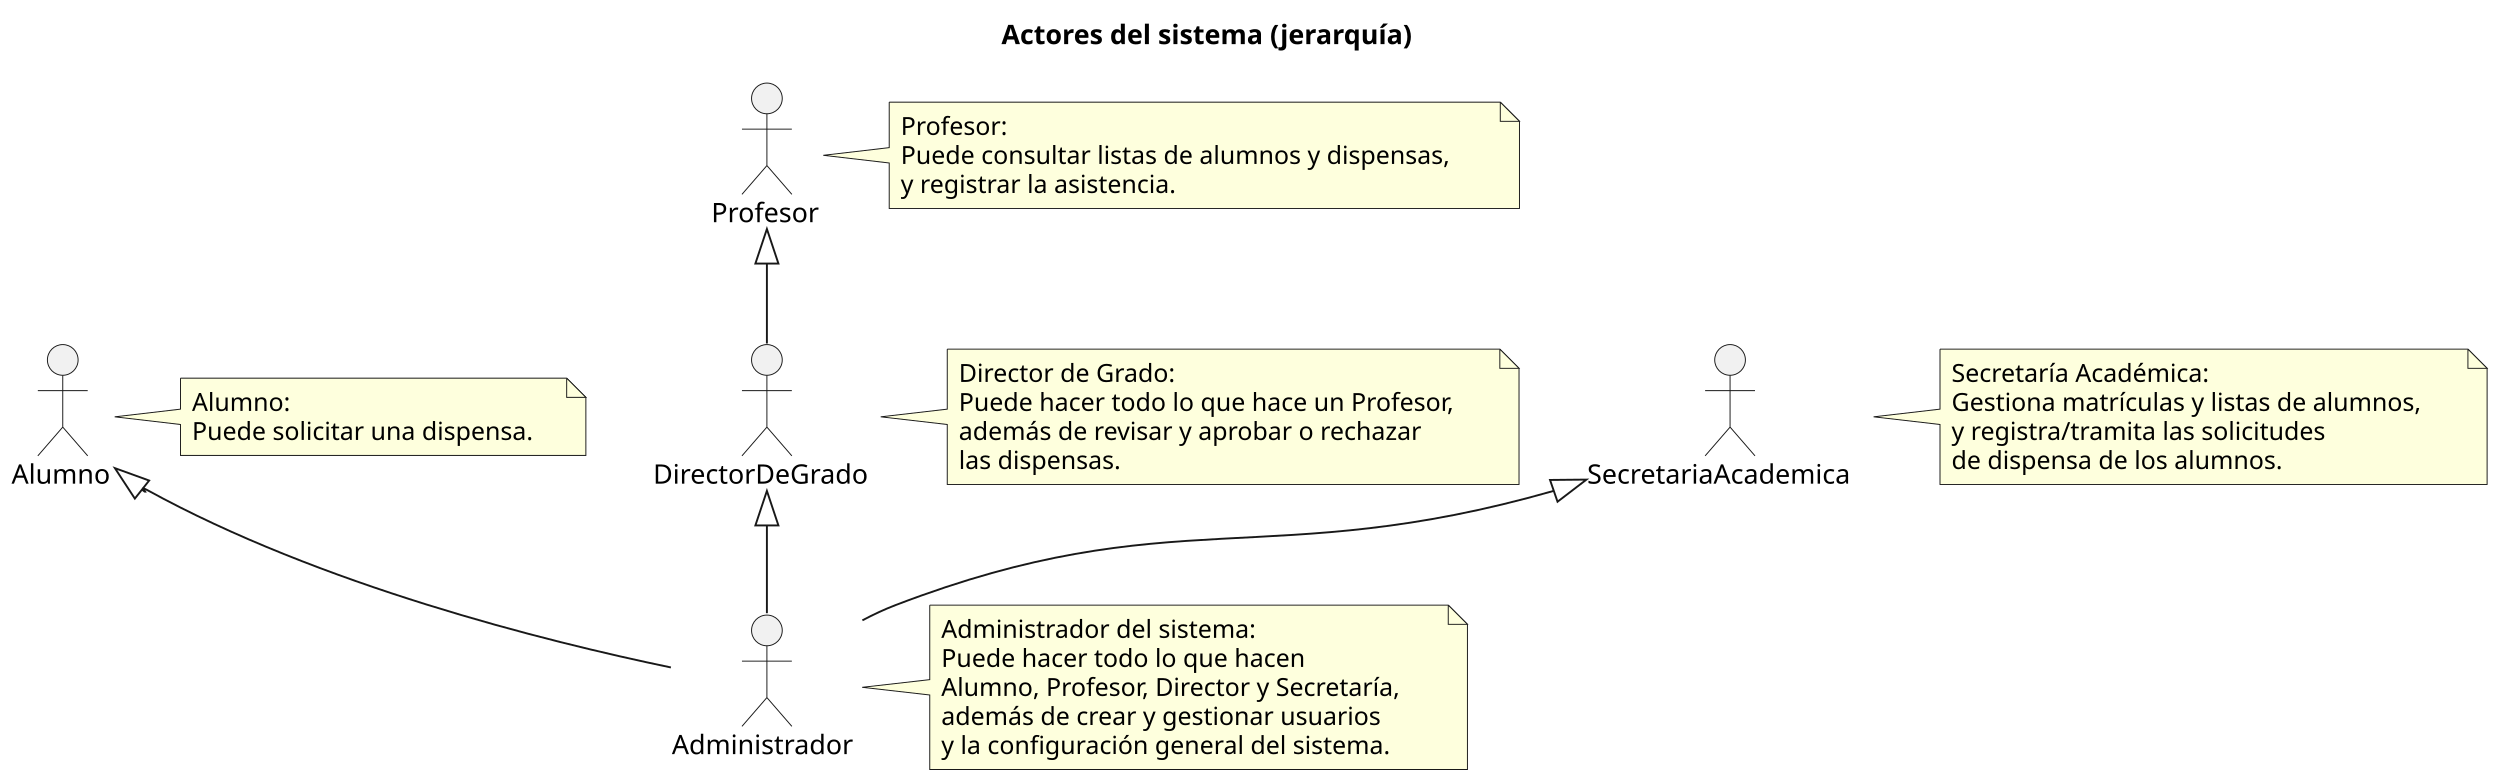
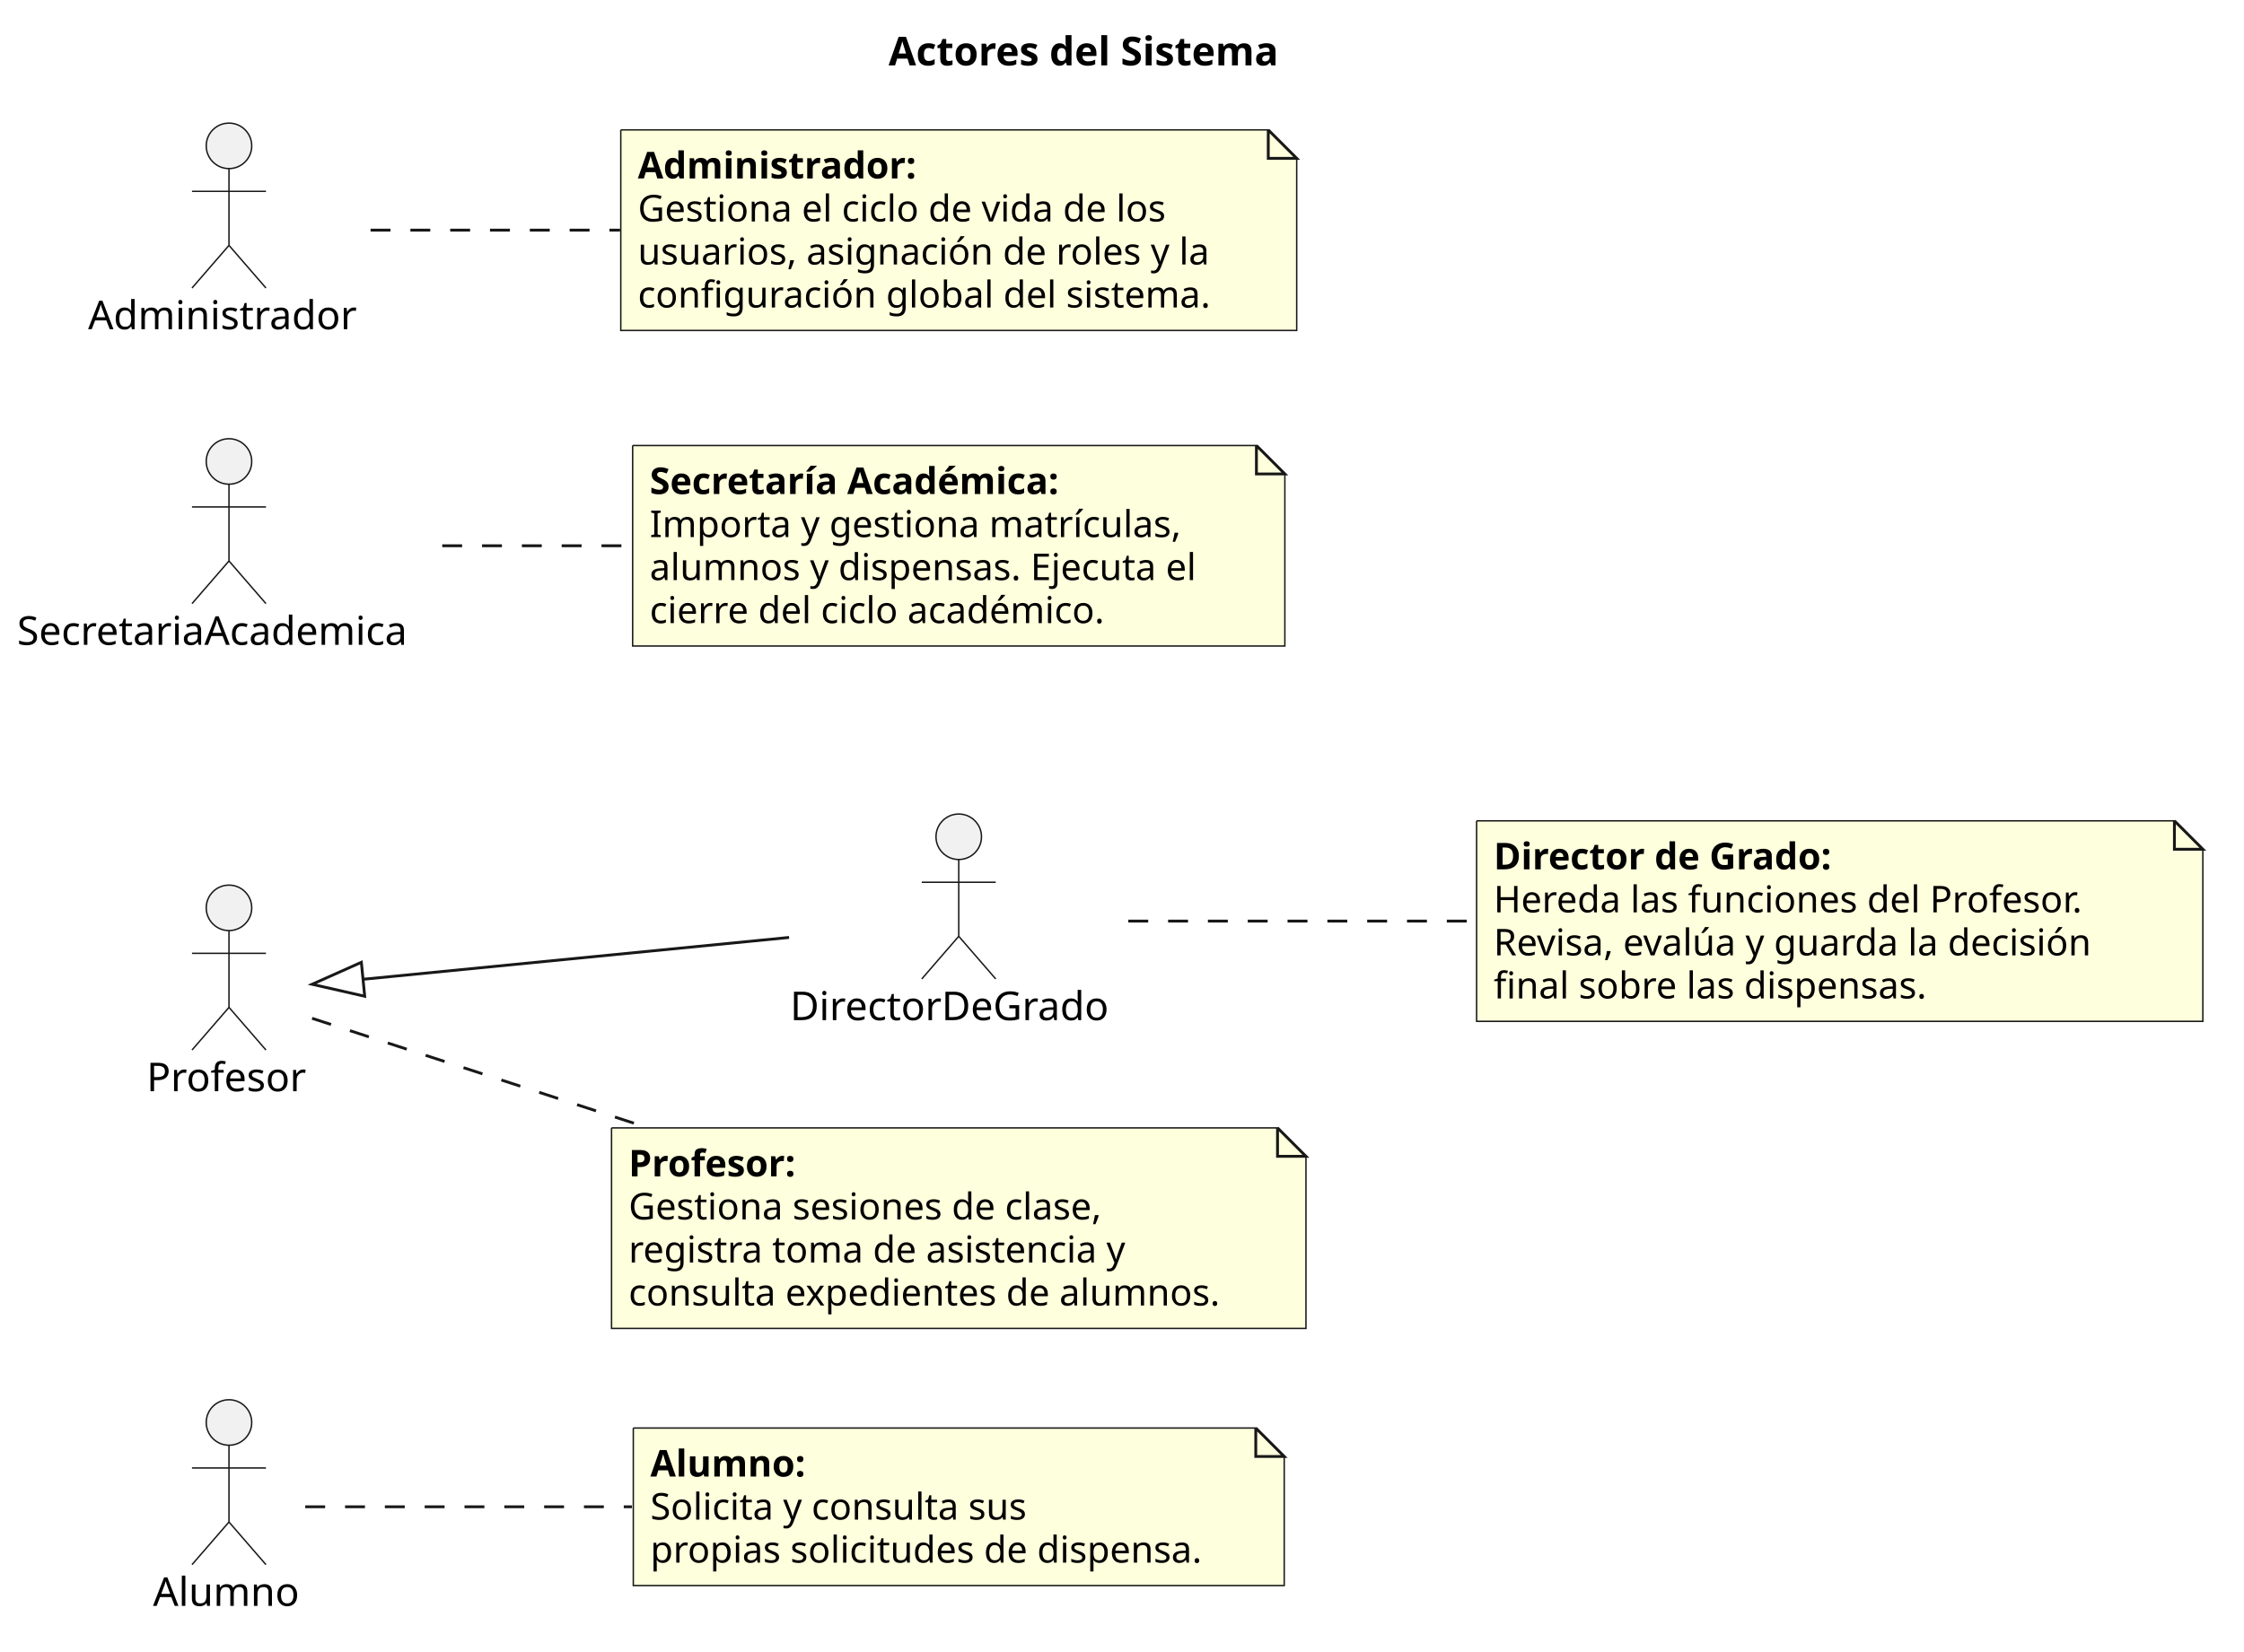
- <svg xmlns="http://www.w3.org/2000/svg" contentStyleType="text/css" data-diagram-type="DESCRIPTION" height="408px" preserveAspectRatio="none" style="width:1303px;height:408px;background:#FFFFFF;" version="1.1" viewBox="0 0 1303 408" width="1303px" zoomAndPan="magnify">
+ <svg xmlns="http://www.w3.org/2000/svg" version="1.1" data-diagram-type="DESCRIPTION" style="width:789px;height:581px;background:#FFFFFF;" width="789px" height="581px" viewBox="0 0 789 581" zoomAndPan="magnify" preserveAspectRatio="none" contentStyleType="text/css">
  <defs />
  <g>
    <g class="title" data-source-line="1">
-       <text fill="#000000" font-family="sans-serif" font-size="14" font-weight="bold" lengthAdjust="spacing" textLength="245.383" x="521.949" y="22.995">Actores del sistema (jerarquía)</text>
+       <text x="312.429" y="22.995" fill="#000000" font-size="14" lengthAdjust="spacing" textLength="157.678" font-weight="700" font-family="sans-serif">Actores del Sistema</text>
    </g>
-     <g class="entity" data-entity="Alumno" data-source-line="5" data-uid="ent0002" id="entity_Alumno">
-       <ellipse cx="32.708" cy="187.597" fill="#F1F1F1" rx="8" ry="8" style="stroke:#181818;stroke-width:0.5;" />
-       <path d="M32.708,195.597 L32.708,222.597 M19.708,203.597 L45.708,203.597 M32.708,222.597 L19.708,237.597 M32.708,222.597 L45.708,237.597" fill="none" style="stroke:#181818;stroke-width:0.5;" />
-       <text fill="#000000" font-family="sans-serif" font-size="14" lengthAdjust="spacing" textLength="53.416" x="6" y="252.092">Alumno</text>
+     <g class="entity" data-qualified-name="Alumno" id="ent0001" data-source-line="6">
+       <ellipse cx="80.508" cy="500.297" rx="8" ry="8" fill="#F1F1F1" style="stroke:#181818;stroke-width:0.5;" />
+       <path d="M80.508,508.297 L80.508,535.297 M67.508,516.297 L93.508,516.297 M80.508,535.297 L67.508,550.297 M80.508,535.297 L93.508,550.297" style="stroke:#181818;stroke-width:0.5;" fill="none" />
+       <text x="53.8" y="564.792" fill="#000000" font-size="14" lengthAdjust="spacing" textLength="53.416" font-family="sans-serif">Alumno</text>
    </g>
-     <g class="entity" data-entity="Profesor" data-source-line="6" data-uid="ent0003" id="entity_Profesor">
-       <ellipse cx="399.71" cy="51.297" fill="#F1F1F1" rx="8" ry="8" style="stroke:#181818;stroke-width:0.5;" />
-       <path d="M399.71,59.297 L399.71,86.297 M386.71,67.297 L412.71,67.297 M399.71,86.297 L386.71,101.297 M399.71,86.297 L412.71,101.297" fill="none" style="stroke:#181818;stroke-width:0.5;" />
-       <text fill="#000000" font-family="sans-serif" font-size="14" lengthAdjust="spacing" textLength="57.921" x="370.75" y="115.792">Profesor</text>
+     <g class="entity" data-qualified-name="Profesor" id="ent0002" data-source-line="7">
+       <ellipse cx="80.51" cy="319.297" rx="8" ry="8" fill="#F1F1F1" style="stroke:#181818;stroke-width:0.5;" />
+       <path d="M80.51,327.297 L80.51,354.297 M67.51,335.297 L93.51,335.297 M80.51,354.297 L67.51,369.297 M80.51,354.297 L93.51,369.297" style="stroke:#181818;stroke-width:0.5;" fill="none" />
+       <text x="51.55" y="383.792" fill="#000000" font-size="14" lengthAdjust="spacing" textLength="57.921" font-family="sans-serif">Profesor</text>
    </g>
-     <g class="entity" data-entity="Director" data-source-line="7" data-uid="ent0004" id="entity_Director">
-       <ellipse cx="399.708" cy="187.597" fill="#F1F1F1" rx="8" ry="8" style="stroke:#181818;stroke-width:0.5;" />
-       <path d="M399.708,195.597 L399.708,222.597 M386.708,203.597 L412.708,203.597 M399.708,222.597 L386.708,237.597 M399.708,222.597 L412.708,237.597" fill="none" style="stroke:#181818;stroke-width:0.5;" />
-       <text fill="#000000" font-family="sans-serif" font-size="14" lengthAdjust="spacing" textLength="118.576" x="340.42" y="252.092">DirectorDeGrado</text>
+     <g class="entity" data-qualified-name="Director" id="ent0003" data-source-line="8">
+       <ellipse cx="337.098" cy="294.297" rx="8" ry="8" fill="#F1F1F1" style="stroke:#181818;stroke-width:0.5;" />
+       <path d="M337.098,302.297 L337.098,329.297 M324.098,310.297 L350.098,310.297 M337.098,329.297 L324.098,344.297 M337.098,329.297 L350.098,344.297" style="stroke:#181818;stroke-width:0.5;" fill="none" />
+       <text x="277.81" y="358.792" fill="#000000" font-size="14" lengthAdjust="spacing" textLength="118.576" font-family="sans-serif">DirectorDeGrado</text>
    </g>
-     <g class="entity" data-entity="Secretaria" data-source-line="8" data-uid="ent0005" id="entity_Secretaria">
-       <ellipse cx="901.708" cy="187.597" fill="#F1F1F1" rx="8" ry="8" style="stroke:#181818;stroke-width:0.5;" />
-       <path d="M901.708,195.597 L901.708,222.597 M888.708,203.597 L914.708,203.597 M901.708,222.597 L888.708,237.597 M901.708,222.597 L914.708,237.597" fill="none" style="stroke:#181818;stroke-width:0.5;" />
-       <text fill="#000000" font-family="sans-serif" font-size="14" lengthAdjust="spacing" textLength="149.017" x="827.2" y="252.092">SecretariaAcademica</text>
+     <g class="entity" data-qualified-name="Secretaria" id="ent0004" data-source-line="9">
+       <ellipse cx="80.508" cy="162.297" rx="8" ry="8" fill="#F1F1F1" style="stroke:#181818;stroke-width:0.5;" />
+       <path d="M80.508,170.297 L80.508,197.297 M67.508,178.297 L93.508,178.297 M80.508,197.297 L67.508,212.297 M80.508,197.297 L93.508,212.297" style="stroke:#181818;stroke-width:0.5;" fill="none" />
+       <text x="6" y="226.792" fill="#000000" font-size="14" lengthAdjust="spacing" textLength="149.017" font-family="sans-serif">SecretariaAcademica</text>
    </g>
-     <g class="entity" data-entity="Admin" data-source-line="9" data-uid="ent0006" id="entity_Admin">
-       <ellipse cx="399.71" cy="328.577" fill="#F1F1F1" rx="8" ry="8" style="stroke:#181818;stroke-width:0.5;" />
-       <path d="M399.71,336.577 L399.71,363.577 M386.71,344.577 L412.71,344.577 M399.71,363.577 L386.71,378.577 M399.71,363.577 L412.71,378.577" fill="none" style="stroke:#181818;stroke-width:0.5;" />
-       <text fill="#000000" font-family="sans-serif" font-size="14" lengthAdjust="spacing" textLength="99.08" x="350.17" y="393.072">Administrador</text>
+     <g class="entity" data-qualified-name="Admin" id="ent0005" data-source-line="10">
+       <ellipse cx="80.51" cy="51.297" rx="8" ry="8" fill="#F1F1F1" style="stroke:#181818;stroke-width:0.5;" />
+       <path d="M80.51,59.297 L80.51,86.297 M67.51,67.297 L93.51,67.297 M80.51,86.297 L67.51,101.297 M80.51,86.297 L93.51,101.297" style="stroke:#181818;stroke-width:0.5;" fill="none" />
+       <text x="30.97" y="115.792" fill="#000000" font-size="14" lengthAdjust="spacing" textLength="99.08" font-family="sans-serif">Administrador</text>
    </g>
-     <g class="entity" data-entity="GMN11" data-source-line="18" data-uid="ent0012" id="entity_GMN11">
-       <path d="M94.07,197.107 L94.07,213.247 L59.78,217.247 L94.07,221.247 L94.07,237.373 A0,0 0 0 0 94.07,237.373 L305.354,237.373 A0,0 0 0 0 305.354,237.373 L305.354,207.107 L295.354,197.107 L94.07,197.107 A0,0 0 0 0 94.07,197.107" fill="#FEFFDD" style="stroke:#181818;stroke-width:0.5;" />
-       <path d="M295.354,197.107 L295.354,207.107 L305.354,207.107 L295.354,197.107" fill="#FEFFDD" style="stroke:#181818;stroke-width:0.5;" />
-       <text fill="#000000" font-family="sans-serif" font-size="13" lengthAdjust="spacing" textLength="53.98" x="100.07" y="214.174">Alumno:</text>
-       <text fill="#000000" font-family="sans-serif" font-size="13" lengthAdjust="spacing" textLength="190.284" x="100.07" y="229.307">Puede solicitar una dispensa.</text>
+     <g class="entity" data-qualified-name="GMN7" id="ent0008" data-source-line="16">
+       <path d="M222.67,502.247 L222.67,557.645 L451.537,557.645 L451.537,512.247 L441.537,502.247 L222.67,502.247" style="stroke:#181818;stroke-width:0.5;" fill="#FEFFDD" />
+       <path d="M441.537,502.247 L441.537,512.247 L451.537,512.247 L441.537,502.247" style="stroke:#181818;stroke-width:1;" fill="#FEFFDD" />
+       <text x="228.67" y="519.314" fill="#000000" font-size="13" lengthAdjust="spacing" textLength="60.703" font-weight="700" font-family="sans-serif">Alumno:</text>
+       <text x="228.67" y="534.447" fill="#000000" font-size="13" lengthAdjust="spacing" textLength="144.155" font-family="sans-serif">Solicita y consulta sus</text>
+       <text x="228.67" y="549.579" fill="#000000" font-size="13" lengthAdjust="spacing" textLength="207.867" font-family="sans-serif">propias solicitudes de dispensa.</text>
    </g>
-     <g class="entity" data-entity="GMN14" data-source-line="23" data-uid="ent0015" id="entity_GMN14">
-       <path d="M463.46,53.247 L463.46,76.947 L429.1,80.947 L463.46,84.947 L463.46,108.645 A0,0 0 0 0 463.46,108.645 L791.947,108.645 A0,0 0 0 0 791.947,108.645 L791.947,63.247 L781.947,53.247 L463.46,53.247 A0,0 0 0 0 463.46,53.247" fill="#FEFFDD" style="stroke:#181818;stroke-width:0.5;" />
-       <path d="M781.947,53.247 L781.947,63.247 L791.947,63.247 L781.947,53.247" fill="#FEFFDD" style="stroke:#181818;stroke-width:0.5;" />
-       <text fill="#000000" font-family="sans-serif" font-size="13" lengthAdjust="spacing" textLength="58.164" x="469.46" y="70.314">Profesor:</text>
-       <text fill="#000000" font-family="sans-serif" font-size="13" lengthAdjust="spacing" textLength="307.487" x="469.46" y="85.447">Puede consultar listas de alumnos y dispensas,</text>
-       <text fill="#000000" font-family="sans-serif" font-size="13" lengthAdjust="spacing" textLength="156.717" x="469.46" y="100.579">y registrar la asistencia.</text>
+     <g class="entity" data-qualified-name="GMN10" id="ent0011" data-source-line="22">
+       <path d="M215.02,396.687 L215.02,467.218 L459.185,467.218 L459.185,406.687 L449.185,396.687 L215.02,396.687" style="stroke:#181818;stroke-width:0.5;" fill="#FEFFDD" />
+       <path d="M449.185,396.687 L449.185,406.687 L459.185,406.687 L449.185,396.687" style="stroke:#181818;stroke-width:1;" fill="#FEFFDD" />
+       <text x="221.02" y="413.754" fill="#000000" font-size="13" lengthAdjust="spacing" textLength="67.622" font-weight="700" font-family="sans-serif">Profesor:</text>
+       <text x="221.02" y="428.887" fill="#000000" font-size="13" lengthAdjust="spacing" textLength="180.108" font-family="sans-serif">Gestiona sesiones de clase,</text>
+       <text x="221.02" y="444.019" fill="#000000" font-size="13" lengthAdjust="spacing" textLength="189.725" font-family="sans-serif">registra toma de asistencia y</text>
+       <text x="221.02" y="459.152" fill="#000000" font-size="13" lengthAdjust="spacing" textLength="223.165" font-family="sans-serif">consulta expedientes de alumnos.</text>
    </g>
-     <g class="entity" data-entity="GMN17" data-source-line="29" data-uid="ent0018" id="entity_GMN17">
-       <path d="M493.71,181.977 L493.71,213.247 L459.03,217.247 L493.71,221.247 L493.71,252.508 A0,0 0 0 0 493.71,252.508 L791.715,252.508 A0,0 0 0 0 791.715,252.508 L791.715,191.977 L781.715,181.977 L493.71,181.977 A0,0 0 0 0 493.71,181.977" fill="#FEFFDD" style="stroke:#181818;stroke-width:0.5;" />
-       <path d="M781.715,181.977 L781.715,191.977 L791.715,191.977 L781.715,181.977" fill="#FEFFDD" style="stroke:#181818;stroke-width:0.5;" />
-       <text fill="#000000" font-family="sans-serif" font-size="13" lengthAdjust="spacing" textLength="120.993" x="499.71" y="199.044">Director de Grado:</text>
-       <text fill="#000000" font-family="sans-serif" font-size="13" lengthAdjust="spacing" textLength="277.005" x="499.71" y="214.177">Puede hacer todo lo que hace un Profesor,</text>
-       <text fill="#000000" font-family="sans-serif" font-size="13" lengthAdjust="spacing" textLength="260.952" x="499.71" y="229.309">además de revisar y aprobar o rechazar</text>
-       <text fill="#000000" font-family="sans-serif" font-size="13" lengthAdjust="spacing" textLength="91.254" x="499.71" y="244.442">las dispensas.</text>
+     <g class="entity" data-qualified-name="GMN13" id="ent0014" data-source-line="29">
+       <path d="M519.18,288.687 L519.18,359.218 L774.535,359.218 L774.535,298.687 L764.535,288.687 L519.18,288.687" style="stroke:#181818;stroke-width:0.5;" fill="#FEFFDD" />
+       <path d="M764.535,288.687 L764.535,298.687 L774.535,298.687 L764.535,288.687" style="stroke:#181818;stroke-width:1;" fill="#FEFFDD" />
+       <text x="525.18" y="305.754" fill="#000000" font-size="13" lengthAdjust="spacing" textLength="136.202" font-weight="700" font-family="sans-serif">Director de Grado:</text>
+       <text x="525.18" y="320.887" fill="#000000" font-size="13" lengthAdjust="spacing" textLength="222.771" font-family="sans-serif">Hereda las funciones del Profesor.</text>
+       <text x="525.18" y="336.019" fill="#000000" font-size="13" lengthAdjust="spacing" textLength="230.223" font-family="sans-serif">Revisa, evalúa y guarda la decisión</text>
+       <text x="525.18" y="351.152" fill="#000000" font-size="13" lengthAdjust="spacing" textLength="163.846" font-family="sans-serif">final sobre las dispensas.</text>
    </g>
-     <g class="entity" data-entity="GMN20" data-source-line="36" data-uid="ent0021" id="entity_GMN20">
-       <path d="M1011.13,181.977 L1011.13,213.247 L976.52,217.247 L1011.13,221.247 L1011.13,252.508 A0,0 0 0 0 1011.13,252.508 L1296.281,252.508 A0,0 0 0 0 1296.281,252.508 L1296.281,191.977 L1286.281,181.977 L1011.13,181.977 A0,0 0 0 0 1011.13,181.977" fill="#FEFFDD" style="stroke:#181818;stroke-width:0.5;" />
-       <path d="M1286.281,181.977 L1286.281,191.977 L1296.281,191.977 L1286.281,181.977" fill="#FEFFDD" style="stroke:#181818;stroke-width:0.5;" />
-       <text fill="#000000" font-family="sans-serif" font-size="13" lengthAdjust="spacing" textLength="146.885" x="1017.13" y="199.044">Secretaría Académica:</text>
-       <text fill="#000000" font-family="sans-serif" font-size="13" lengthAdjust="spacing" textLength="264.151" x="1017.13" y="214.177">Gestiona matrículas y listas de alumnos,</text>
-       <text fill="#000000" font-family="sans-serif" font-size="13" lengthAdjust="spacing" textLength="210.025" x="1017.13" y="229.309">y registra/tramita las solicitudes</text>
-       <text fill="#000000" font-family="sans-serif" font-size="13" lengthAdjust="spacing" textLength="184.812" x="1017.13" y="244.442">de dispensa de los alumnos.</text>
+     <g class="entity" data-qualified-name="GMN16" id="ent0017" data-source-line="36">
+       <path d="M222.44,156.687 L222.44,227.218 L451.764,227.218 L451.764,166.687 L441.764,156.687 L222.44,156.687" style="stroke:#181818;stroke-width:0.5;" fill="#FEFFDD" />
+       <path d="M441.764,156.687 L441.764,166.687 L451.764,166.687 L441.764,156.687" style="stroke:#181818;stroke-width:1;" fill="#FEFFDD" />
+       <text x="228.44" y="173.754" fill="#000000" font-size="13" lengthAdjust="spacing" textLength="164.607" font-weight="700" font-family="sans-serif">Secretaría Académica:</text>
+       <text x="228.44" y="188.887" fill="#000000" font-size="13" lengthAdjust="spacing" textLength="199.647" font-family="sans-serif">Importa y gestiona matrículas,</text>
+       <text x="228.44" y="204.019" fill="#000000" font-size="13" lengthAdjust="spacing" textLength="208.324" font-family="sans-serif">alumnos y dispensas. Ejecuta el</text>
+       <text x="228.44" y="219.152" fill="#000000" font-size="13" lengthAdjust="spacing" textLength="174.015" font-family="sans-serif">cierre del ciclo académico.</text>
    </g>
-     <g class="entity" data-entity="GMN23" data-source-line="43" data-uid="ent0024" id="entity_GMN23">
-       <path d="M484.59,315.397 L484.59,354.227 L449.37,358.227 L484.59,362.227 L484.59,401.061 A0,0 0 0 0 484.59,401.061 L764.828,401.061 A0,0 0 0 0 764.828,401.061 L764.828,325.397 L754.828,315.397 L484.59,315.397 A0,0 0 0 0 484.59,315.397" fill="#FEFFDD" style="stroke:#181818;stroke-width:0.5;" />
-       <path d="M754.828,315.397 L754.828,325.397 L764.828,325.397 L754.828,315.397" fill="#FEFFDD" style="stroke:#181818;stroke-width:0.5;" />
-       <text fill="#000000" font-family="sans-serif" font-size="13" lengthAdjust="spacing" textLength="175.392" x="490.59" y="332.464">Administrador del sistema:</text>
-       <text fill="#000000" font-family="sans-serif" font-size="13" lengthAdjust="spacing" textLength="202.585" x="490.59" y="347.597">Puede hacer todo lo que hacen</text>
-       <text fill="#000000" font-family="sans-serif" font-size="13" lengthAdjust="spacing" textLength="259.238" x="490.59" y="362.729">Alumno, Profesor, Director y Secretaría,</text>
-       <text fill="#000000" font-family="sans-serif" font-size="13" lengthAdjust="spacing" textLength="246.162" x="490.59" y="377.862">además de crear y gestionar usuarios</text>
-       <text fill="#000000" font-family="sans-serif" font-size="13" lengthAdjust="spacing" textLength="252.503" x="490.59" y="392.995">y la configuración general del sistema.</text>
+     <g class="entity" data-qualified-name="GMN19" id="ent0020" data-source-line="43">
+       <path d="M218.27,45.687 L218.27,116.218 L455.928,116.218 L455.928,55.687 L445.928,45.687 L218.27,45.687" style="stroke:#181818;stroke-width:0.5;" fill="#FEFFDD" />
+       <path d="M445.928,45.687 L445.928,55.687 L455.928,55.687 L445.928,45.687" style="stroke:#181818;stroke-width:1;" fill="#FEFFDD" />
+       <text x="224.27" y="62.754" fill="#000000" font-size="13" lengthAdjust="spacing" textLength="110.062" font-weight="700" font-family="sans-serif">Administrador:</text>
+       <text x="224.27" y="77.887" fill="#000000" font-size="13" lengthAdjust="spacing" textLength="201.951" font-family="sans-serif">Gestiona el ciclo de vida de los</text>
+       <text x="224.27" y="93.019" fill="#000000" font-size="13" lengthAdjust="spacing" textLength="216.658" font-family="sans-serif">usuarios, asignación de roles y la</text>
+       <text x="224.27" y="108.152" fill="#000000" font-size="13" lengthAdjust="spacing" textLength="215.205" font-family="sans-serif">configuración global del sistema.</text>
    </g>
-     <g class="link" data-entity-1="Profesor" data-entity-2="Director" data-link-type="extension" data-source-line="12" data-uid="lnk7" id="link_Profesor_Director">
-       <path d="M399.71,137.357 C399.71,155.987 399.71,160.437 399.71,179.037" fill="none" id="Profesor-backto-Director" style="stroke:#181818;stroke-width:1;" />
-       <polygon fill="none" points="399.71,119.357,393.71,137.357,405.71,137.357,399.71,119.357" style="stroke:#181818;stroke-width:1;" />
+     <g class="link" data-entity-1="ent0002" data-entity-2="ent0003" id="lnk6" data-source-line="13" data-link-type="extension">
+       <path d="M127.644,344.419 C167.904,340.469 224.86,334.867 277.44,329.707" style="stroke:#181818;stroke-width:1;" fill="none" id="Profesor-backto-Director" />
+       <polygon points="109.73,346.177,128.23,350.391,127.058,338.448,109.73,346.177" fill="none" style="stroke:#181818;stroke-width:1;stroke-linejoin:miter;stroke-miterlimit:10;" />
    </g>
-     <g class="link" data-entity-1="Director" data-entity-2="Admin" data-link-type="extension" data-source-line="13" data-uid="lnk8" id="link_Director_Admin">
-       <path d="M399.71,273.857 C399.71,293.627 399.71,299.807 399.71,319.587" fill="none" id="Director-backto-Admin" style="stroke:#181818;stroke-width:1;" />
-       <polygon fill="none" points="399.71,255.857,393.71,273.857,405.71,273.857,399.71,255.857" style="stroke:#181818;stroke-width:1;" />
+     <g class="link" data-entity-1="ent0001" data-entity-2="ent0008" id="lnk9" data-source-line="16" data-link-type="association">
+       <path d="M107.32,529.947 C134.56,529.947 179.4,529.947 222.2,529.947" style="stroke:#181818;stroke-width:1;stroke-dasharray:7,7;" fill="none" id="Alumno-GMN7" />
    </g>
-     <g class="link" data-entity-1="Secretaria" data-entity-2="Admin" data-link-type="extension" data-source-line="14" data-uid="lnk9" id="link_Secretaria_Admin">
-       <path d="M809.831,255.827 C661.031,298.367 611.24,260.057 466.71,315.397 C460.95,317.597 455.14,320.327 449.48,323.317" fill="none" id="Secretaria-backto-Admin" style="stroke:#181818;stroke-width:1;" />
-       <polygon fill="none" points="826.85,249.967,807.877,250.154,811.784,261.5,826.85,249.967" style="stroke:#181818;stroke-width:1;" />
+     <g class="link" data-entity-1="ent0002" data-entity-2="ent0011" id="lnk12" data-source-line="22" data-link-type="association">
+       <path d="M109.73,358.147 C138.08,367.387 183.59,382.227 226.4,396.187" style="stroke:#181818;stroke-width:1;stroke-dasharray:7,7;" fill="none" id="Profesor-GMN10" />
    </g>
-     <g class="link" data-entity-1="Alumno" data-entity-2="Admin" data-link-type="extension" data-source-line="15" data-uid="lnk10" id="link_Alumno_Admin">
-       <path d="M74.008,255.163 C79.318,259.363 70.93,252.207 76.71,255.397 C166.59,304.877 284.01,334.217 349.67,347.877" fill="none" id="Alumno-backto-Admin" style="stroke:#181818;stroke-width:1;" />
-       <polygon fill="none" points="59.89,243.997,70.285,259.869,77.73,250.458,59.89,243.997" style="stroke:#181818;stroke-width:1;" />
+     <g class="link" data-entity-1="ent0003" data-entity-2="ent0014" id="lnk15" data-source-line="29" data-link-type="association">
+       <path d="M396.71,323.947 C431.33,323.947 476.55,323.947 518.96,323.947" style="stroke:#181818;stroke-width:1;stroke-dasharray:7,7;" fill="none" id="Director-GMN13" />
+     </g>
+     <g class="link" data-entity-1="ent0004" data-entity-2="ent0017" id="lnk18" data-source-line="36" data-link-type="association">
+       <path d="M155.49,191.947 C176.34,191.947 199.51,191.947 222.12,191.947" style="stroke:#181818;stroke-width:1;stroke-dasharray:7,7;" fill="none" id="Secretaria-GMN16" />
+     </g>
+     <g class="link" data-entity-1="ent0005" data-entity-2="ent0020" id="lnk21" data-source-line="43" data-link-type="association">
+       <path d="M130.29,80.947 C155.35,80.947 187.05,80.947 218.02,80.947" style="stroke:#181818;stroke-width:1;stroke-dasharray:7,7;" fill="none" id="Admin-GMN19" />
    </g>
  </g>
</svg>
